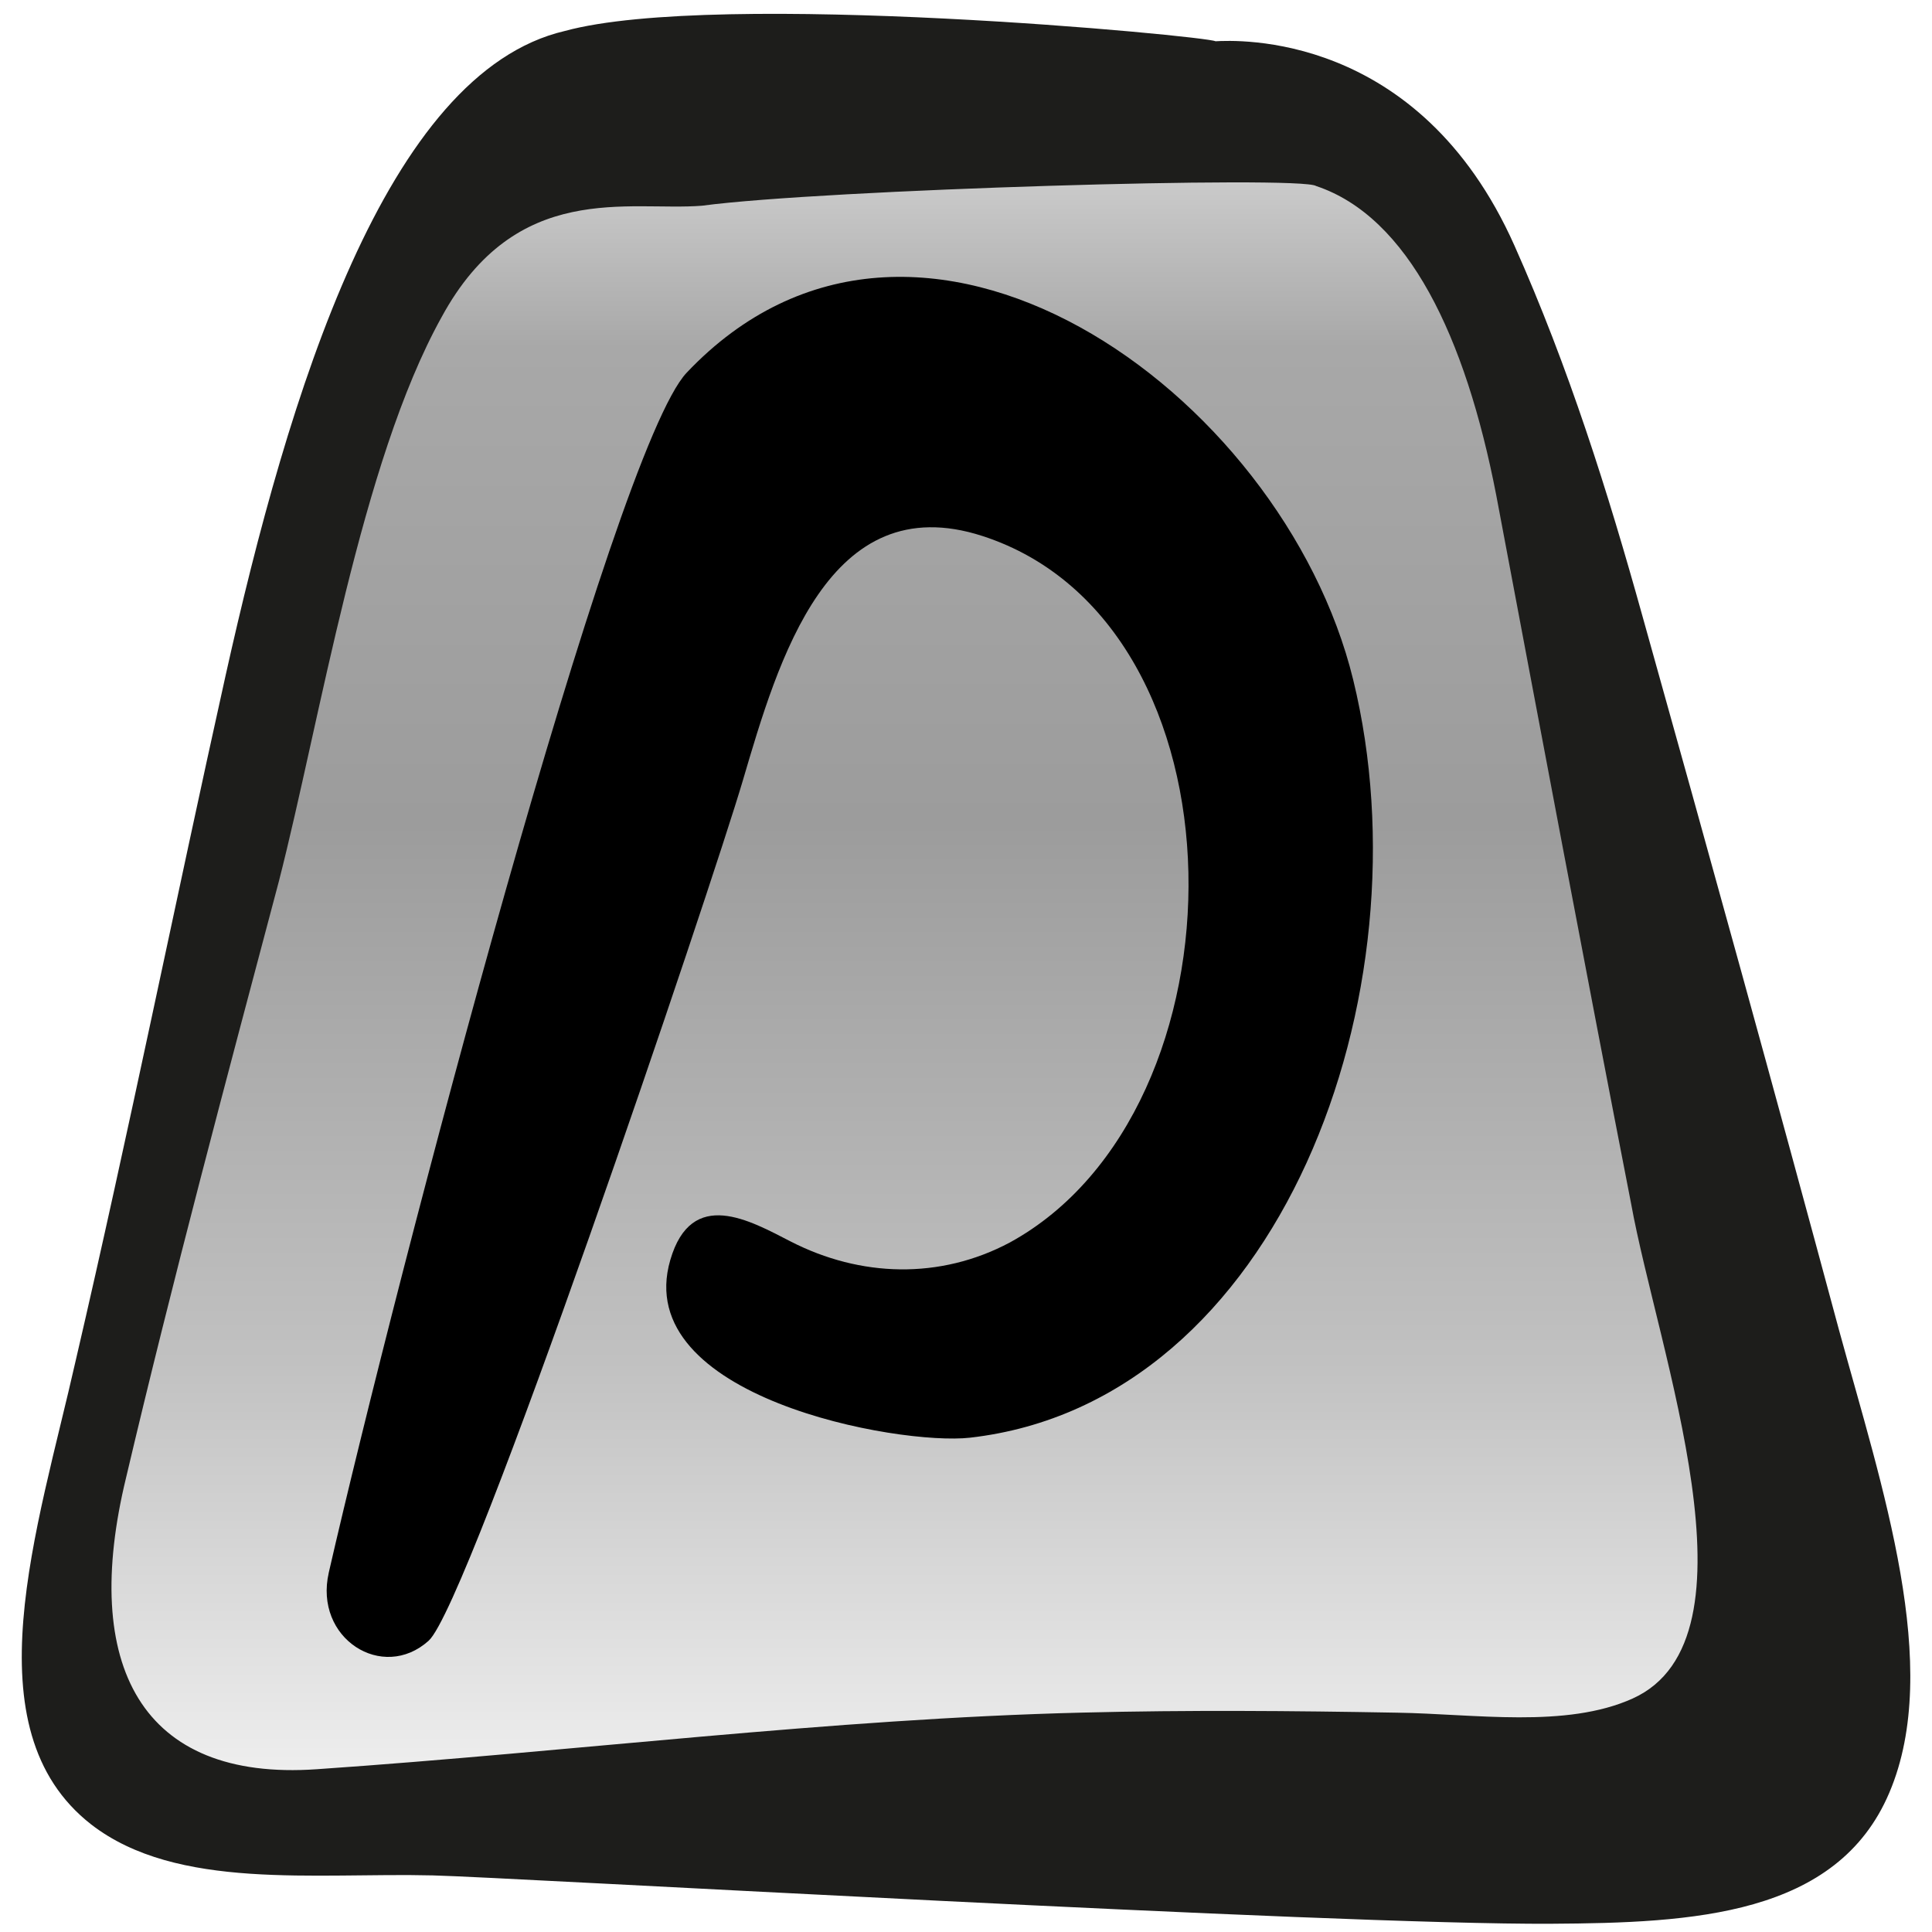
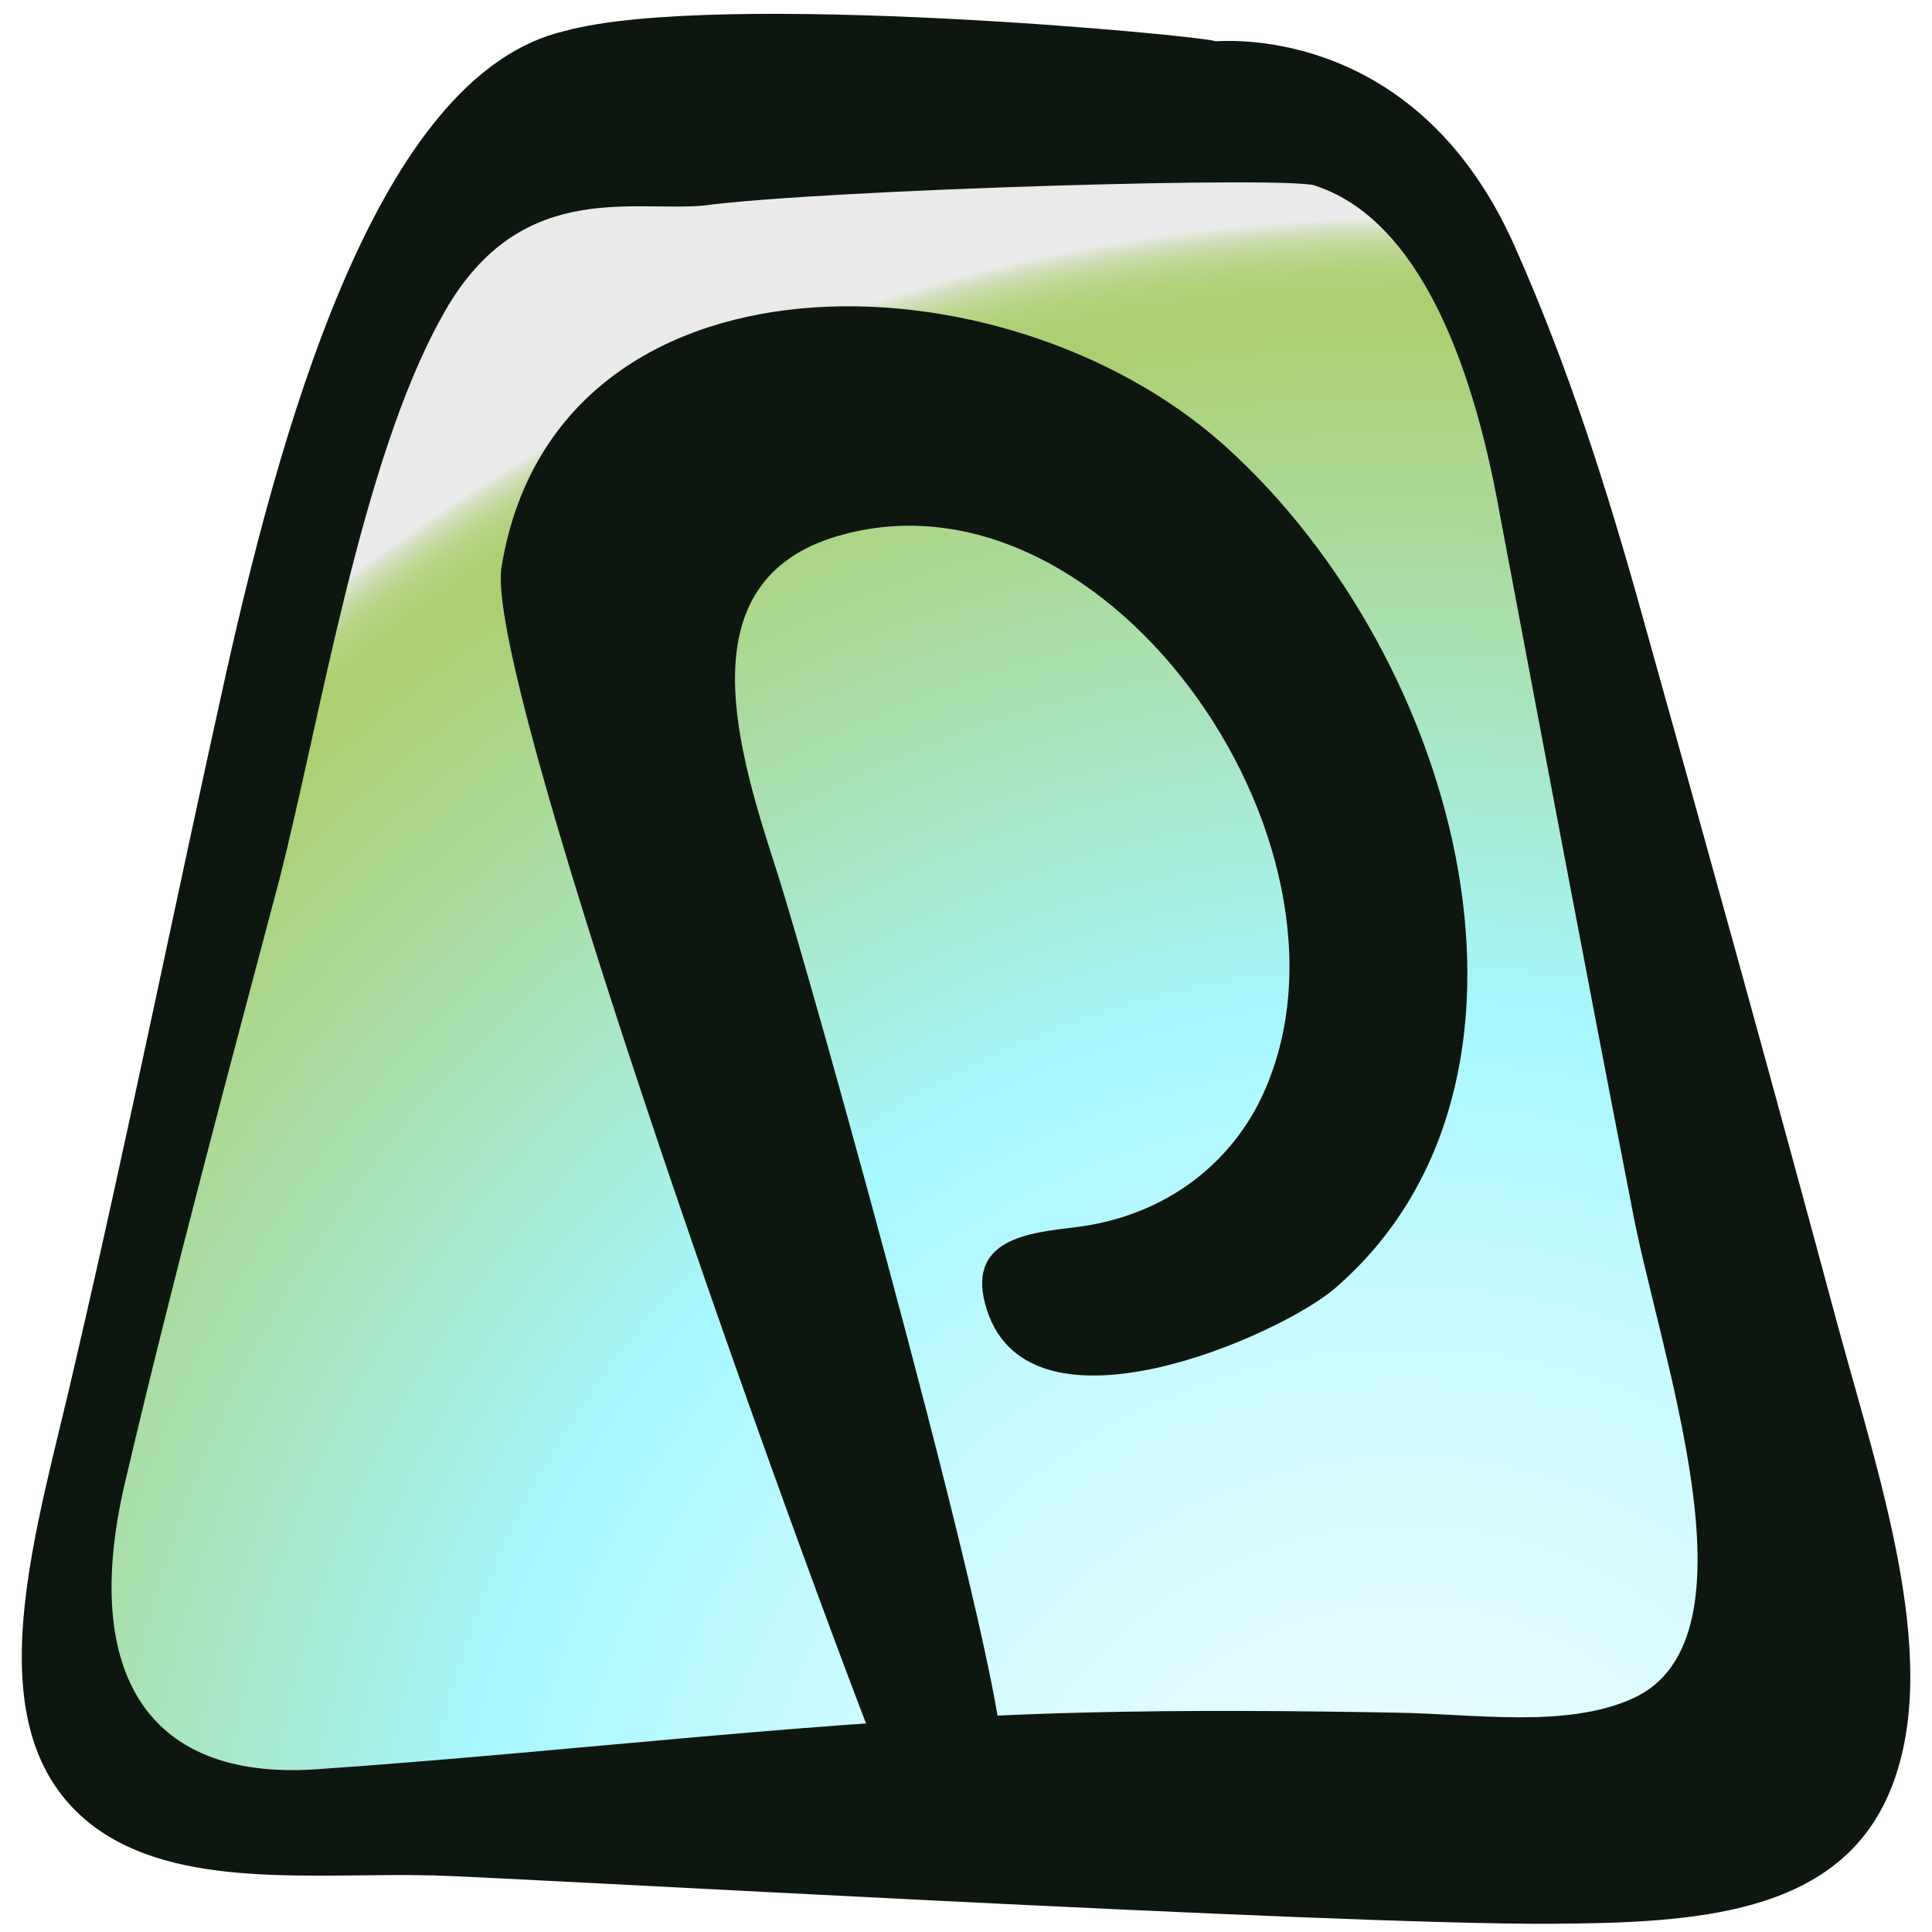
- <svg xmlns="http://www.w3.org/2000/svg" version="1.1" id="Capa_1" x="0px" y="0px" width="48px" height="48px" viewBox="0 0 48 48" enable-background="new 0 0 48 48" xml:space="preserve">
+ <svg xmlns="http://www.w3.org/2000/svg" version="1.1" id="Capa_1_copia_3" x="0px" y="0px" width="48px" height="48px" viewBox="0 0 48 48" enable-background="new 0 0 48 48" xml:space="preserve">
  <g>
-     <linearGradient id="SVGID_1_" gradientUnits="userSpaceOnUse" x1="23.196" y1="790.816" x2="23.196" y2="743.711" gradientTransform="matrix(1 0 0 1 0 -743)">
-       <stop offset="0" style="stop-color:#FFFFFF" />
-       <stop offset="0.297" style="stop-color:#C1C1C1" />
-       <stop offset="0.581" style="stop-color:#9C9C9C" />
-       <stop offset="0.832" style="stop-color:#A8A8A8" />
-       <stop offset="1" style="stop-color:#EAEAEA" />
-     </linearGradient>
-     <path fill="url(#SVGID_1_)" d="M27.061,3.443c-4.427-0.107-8.855-0.031-13.278,0.232c-3.167,0.191-5.425,3.204-6.781,8.893   c-1.893,8.249-3.785,16.498-5.678,24.748c-1.355,5.702,0.68,8.264,6.114,7.932c10.499-0.622,21.02-0.622,31.518,0   c5.436,0.332,7.469-2.229,6.113-7.932c-1.893-8.251-3.784-16.499-5.678-24.748c-1.354-5.689-3.613-8.702-6.779-8.893   c-0.241-0.015-0.482-0.028-0.723-0.042C30.279,3.545,28.67,3.481,27.061,3.443z" />
-     <path fill="#1D1D1B" d="M45.693,33.056c-1.592-5.912-3.229-11.83-4.885-17.743c-0.859-3.09-1.836-6.193-3.183-9.214   c-2.383-5.345-6.928-5.099-7.426-5.074c-0.226-0.13-12.373-1.29-16.164-0.256C9.59,1.803,7.167,9.771,5.604,16.786   C4.346,22.449,3.206,28.102,1.886,33.78c-0.949,4.21-2.661,9.178,0.381,11.549c2.13,1.647,5.56,1.193,8.489,1.265   c1.87,0.044,22.371,1.234,27.789,1.201c3.51-0.021,7.096-0.194,8.395-3.257C48.271,41.408,46.756,36.943,45.693,33.056z    M40.561,42.2c-1.656,0.746-3.922,0.381-5.856,0.351c-2.597-0.047-5.2-0.068-7.81-0.002c-6.262,0.153-12.646,0.97-19.026,1.407   c-4.359,0.305-5.873-2.574-4.735-7.251c1.163-4.936,2.485-9.874,3.795-14.811c1.026-4.001,2.036-10.405,4.041-14.013   c1.855-3.415,4.65-2.625,6.47-2.77c3.007-0.403,14.888-0.751,15.26-0.489c2.285,0.762,3.711,3.737,4.475,7.688   c1.105,5.859,2.205,11.719,3.348,17.587C41.188,33.577,43.861,40.713,40.561,42.2z" />
+     <radialGradient id="SVGID_1_" cx="34.945" cy="1534.585" r="63.032" gradientTransform="matrix(1 0 0 1 0 -1486)" gradientUnits="userSpaceOnUse">
+       <stop offset="0.076" style="stop-color:#E6FDFF" />
+       <stop offset="0.143" style="stop-color:#DEFCFF" />
+       <stop offset="0.248" style="stop-color:#C9FAFF" />
+       <stop offset="0.374" style="stop-color:#A6F7FF" />
+       <stop offset="0.522" style="stop-color:#A9E0AF" />
+       <stop offset="0.644" style="stop-color:#ACCF71" />
+       <stop offset="0.657" style="stop-color:#ADD073" />
+       <stop offset="0.664" style="stop-color:#B1D17B" />
+       <stop offset="0.67" style="stop-color:#B8D489" />
+       <stop offset="0.675" style="stop-color:#C2D99C" />
+       <stop offset="0.679" style="stop-color:#CFDEB5" />
+       <stop offset="0.683" style="stop-color:#DEE5D3" />
+       <stop offset="0.685" style="stop-color:#EAEAEA" />
+     </radialGradient>
+     <path fill="url(#SVGID_1_)" d="M27.061,3.443c-4.427-0.107-8.854-0.031-13.276,0.232c-3.167,0.191-5.425,3.204-6.781,8.893   C5.11,20.817,3.218,29.066,1.325,37.316c-1.355,5.701,0.68,8.265,6.114,7.933c10.499-0.622,21.02-0.622,31.518,0   c5.438,0.332,7.469-2.229,6.111-7.933c-1.893-8.252-3.782-16.5-5.678-24.749c-1.354-5.689-3.613-8.702-6.779-8.893   c-0.239-0.015-0.48-0.028-0.723-0.042C30.279,3.545,28.67,3.481,27.061,3.443z" />
+     <path fill="#0E170F" d="M45.693,33.057c-1.592-5.912-3.229-11.831-4.885-17.744c-0.859-3.09-1.836-6.193-3.185-9.214   C35.242,0.754,30.697,1,30.199,1.025c-0.227-0.13-12.373-1.29-16.164-0.256C9.59,1.803,7.167,9.771,5.604,16.786   C4.346,22.449,3.206,28.102,1.886,33.78c-0.949,4.21-2.661,9.178,0.381,11.549c2.13,1.647,5.56,1.192,8.489,1.265   c1.87,0.045,22.371,1.234,27.789,1.201c3.51-0.021,7.096-0.193,8.395-3.257C48.271,41.408,46.756,36.943,45.693,33.057z    M40.561,42.2c-1.656,0.745-3.922,0.381-5.854,0.351c-2.599-0.047-5.2-0.068-7.812-0.002c-6.262,0.153-12.646,0.971-19.024,1.407   c-4.359,0.305-5.873-2.574-4.735-7.251C4.298,31.77,5.62,26.831,6.93,21.894c1.026-4.001,2.036-10.405,4.041-14.013   c1.855-3.415,4.65-2.625,6.47-2.77C20.447,4.708,32.328,4.36,32.7,4.622c2.284,0.762,3.711,3.737,4.475,7.688   c1.104,5.859,2.205,11.719,3.349,17.586C41.188,33.577,43.861,40.713,40.561,42.2z" />
  </g>
-   <path d="M8.169,39.07c1.701-7.416,7.066-27.885,8.891-29.81c5.711-6.032,14.806,0.461,16.559,7.626  c1.898,7.758-1.803,17.956-9.521,18.833c-1.758,0.2-8.438-1.003-7.445-4.414c0.528-1.817,1.986-0.976,2.99-0.461  c1.734,0.89,3.711,0.949,5.445,0.026c6.02-3.293,6.04-15.375-0.679-17.553c-3.825-1.239-5.075,3.091-5.953,6.073  c-0.768,2.607-6.788,20.459-7.807,21.374C9.505,41.793,7.792,40.706,8.169,39.07C9.575,32.936,7.985,39.868,8.169,39.07z" />
+   <path fill="#0E170F" d="M21.874,43.743c-2.765-7.087-9.841-27.029-9.415-29.648c1.331-8.2,12.501-7.946,17.983-3.008  c5.932,5.348,8.605,15.861,2.718,20.926c-1.342,1.154-7.541,3.918-8.639,0.538c-0.584-1.798,1.094-1.924,2.213-2.063  c1.936-0.238,3.603-1.301,4.518-3.04c3.125-6.108-3.652-16.109-10.433-14.132c-3.86,1.127-2.458,5.41-1.507,8.37  c0.831,2.587,5.895,20.735,5.565,22.064C24.51,45.243,22.482,45.31,21.874,43.743C19.586,37.882,22.171,44.508,21.874,43.743z" />
</svg>
